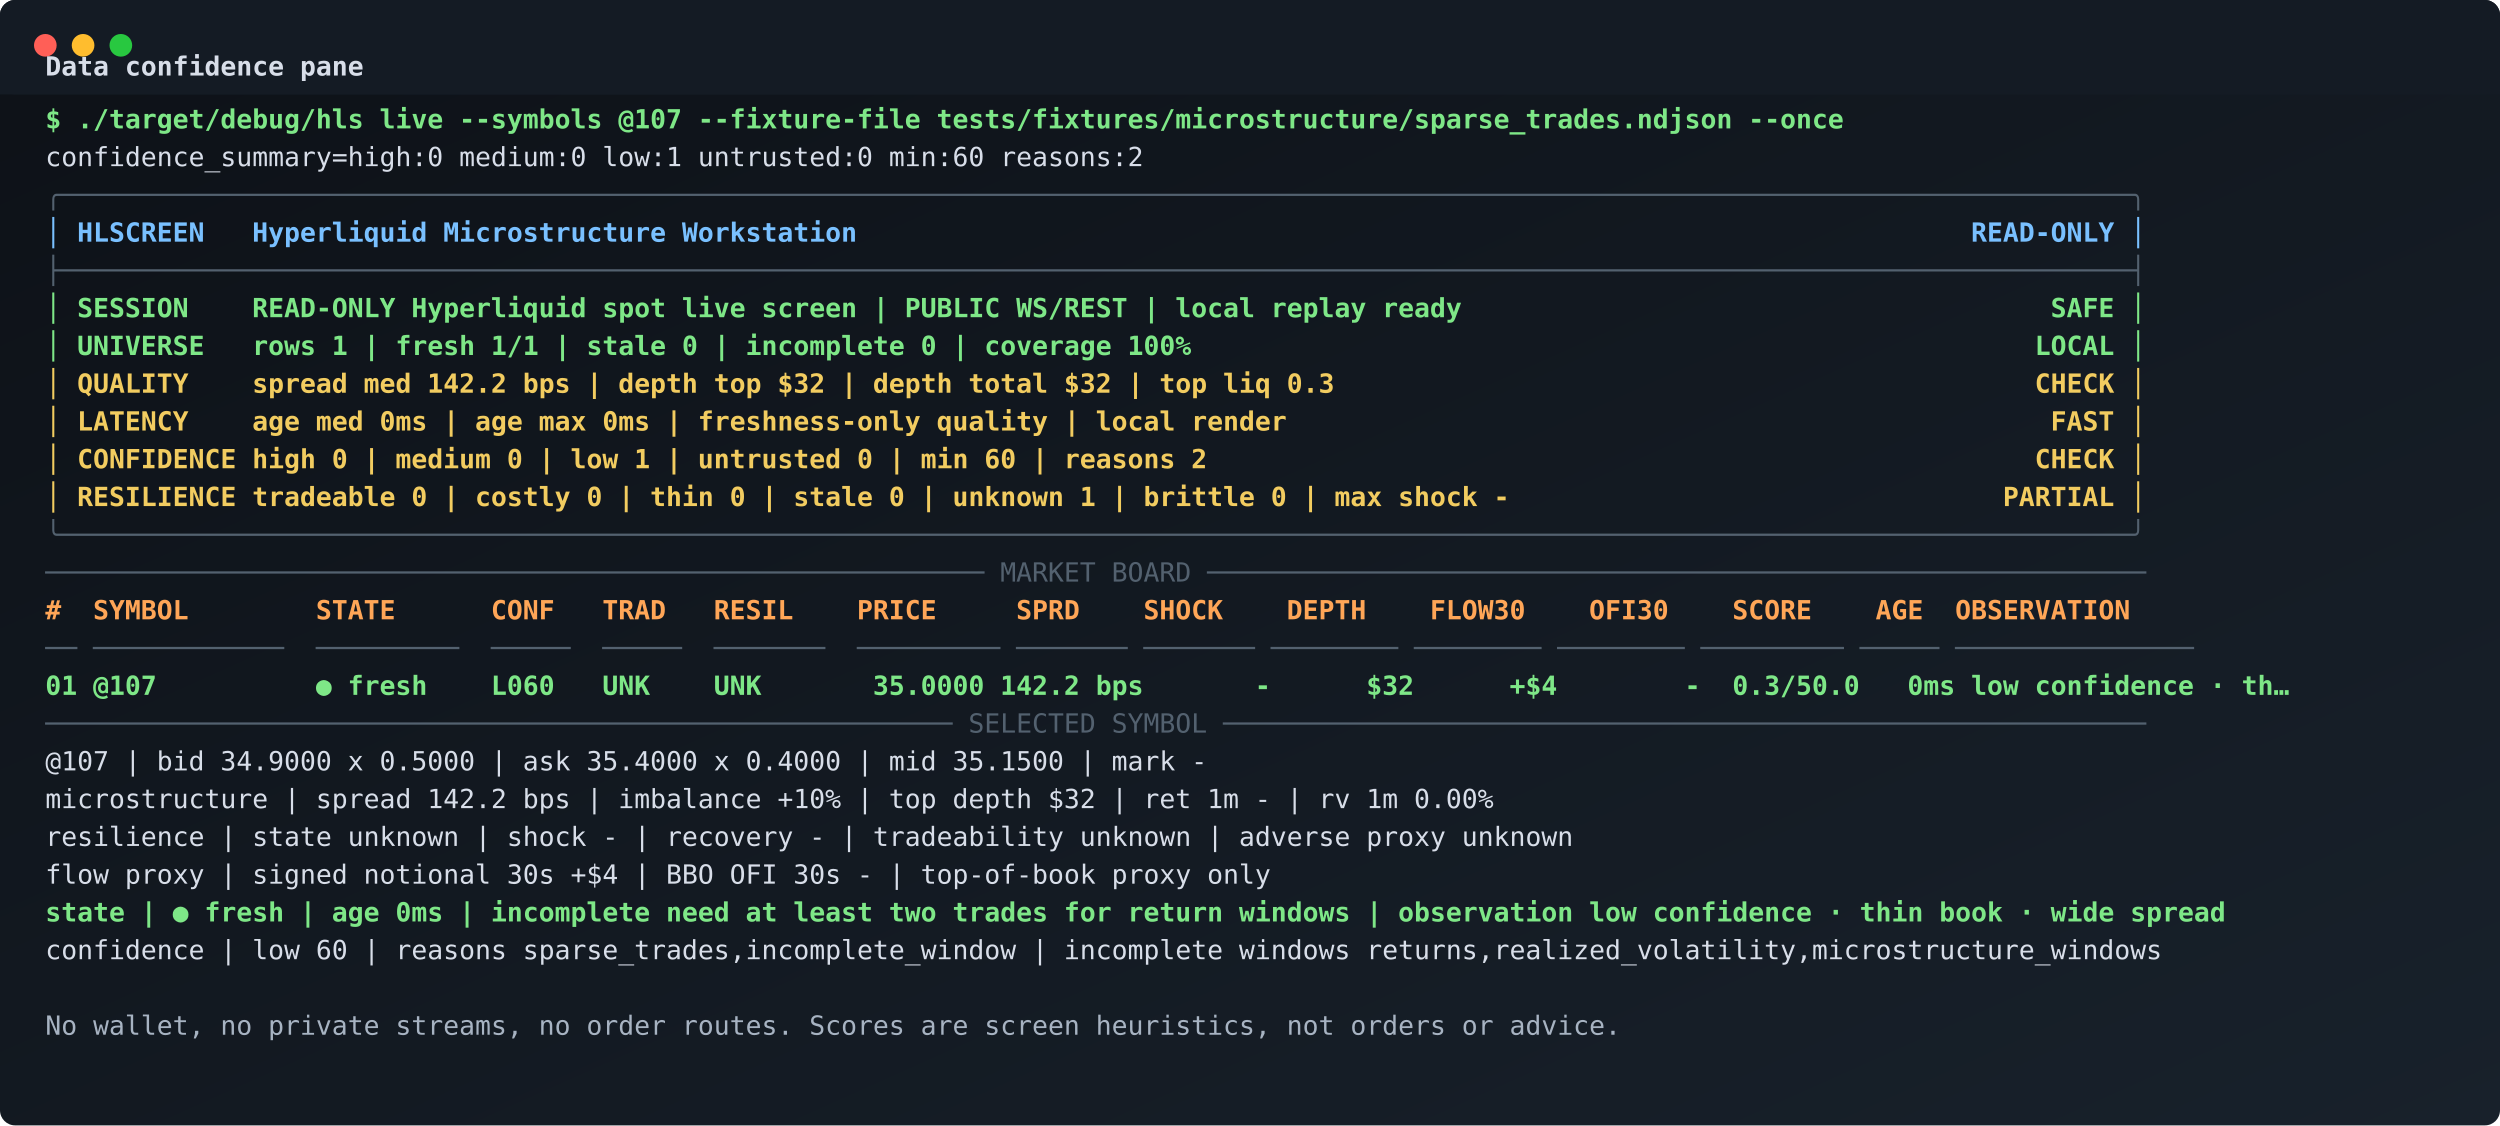
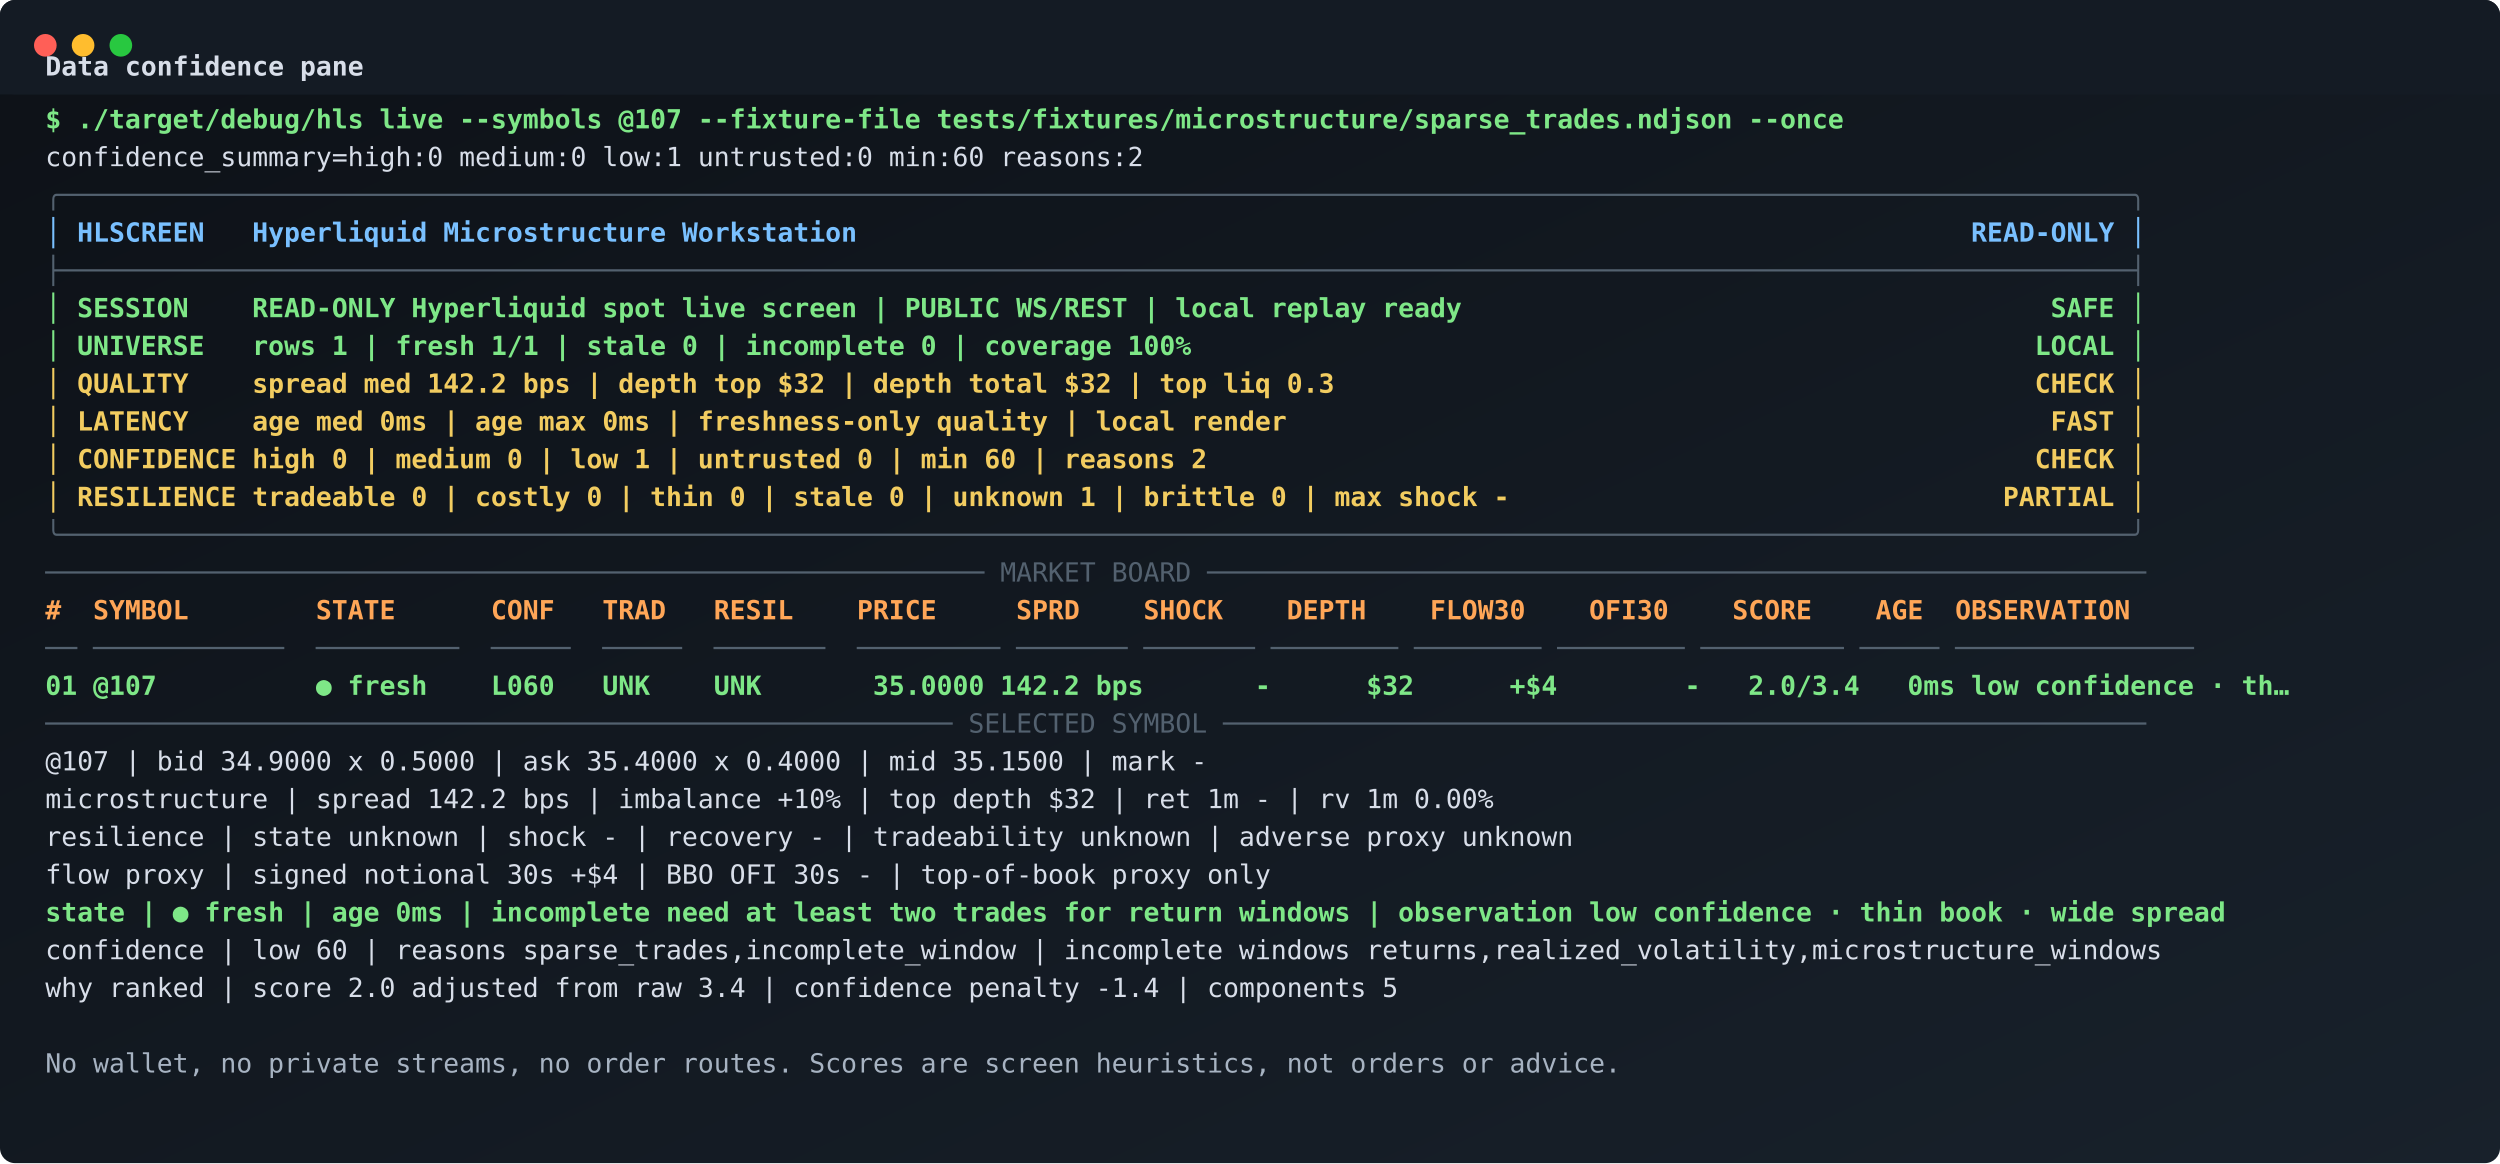
- <svg xmlns="http://www.w3.org/2000/svg" role="img" xml:space="preserve" aria-label="Data confidence pane terminal screenshot" viewBox="0 0 1324 596" width="1324" height="596">
+ <svg xmlns="http://www.w3.org/2000/svg" role="img" xml:space="preserve" aria-label="Data confidence pane terminal screenshot" viewBox="0 0 1324 616" width="1324" height="616">
  <defs>
    <linearGradient id="bg" x1="0" x2="1" y1="0" y2="1">
      <stop offset="0" stop-color="#0d1117" />
      <stop offset="1" stop-color="#18212b" />
    </linearGradient>
  </defs>
-   <rect width="1324" height="596" rx="8" fill="url(#bg)" />
+   <rect width="1324" height="616" rx="8" fill="url(#bg)" />
  <rect x="0" y="0" width="1324" height="50" rx="8" fill="#141b24" />
  <rect x="0" y="42" width="1324" height="8" fill="#141b24" />
  <circle cx="24" cy="24" r="6" fill="#ff5f57" />
  <circle cx="44" cy="24" r="6" fill="#ffbd2e" />
  <circle cx="64" cy="24" r="6" fill="#28c840" />
  <text x="24" y="40" fill="#d8dee9" font-family="ui-monospace, SFMono-Regular, Menlo, Consolas, monospace" font-size="14" font-weight="700">Data confidence pane</text>
  <text x="24" y="68" fill="#7ee787" font-family="ui-monospace, SFMono-Regular, Menlo, Consolas, monospace" font-size="14" font-weight="700">$ ./target/debug/hls live --symbols @107 --fixture-file tests/fixtures/microstructure/sparse_trades.ndjson --once</text>
  <text x="24" y="88" fill="#d8dee9" font-family="ui-monospace, SFMono-Regular, Menlo, Consolas, monospace" font-size="14" font-weight="400">confidence_summary=high:0 medium:0 low:1 untrusted:0 min:60 reasons:2</text>
  <text x="24" y="108" fill="#53616f" font-family="ui-monospace, SFMono-Regular, Menlo, Consolas, monospace" font-size="14" font-weight="400">╭──────────────────────────────────────────────────────────────────────────────────────────────────────────────────────────────────╮</text>
  <text x="24" y="128" fill="#79c0ff" font-family="ui-monospace, SFMono-Regular, Menlo, Consolas, monospace" font-size="14" font-weight="700">│ HLSCREEN   Hyperliquid Microstructure Workstation                                                                      READ-ONLY │</text>
  <text x="24" y="148" fill="#53616f" font-family="ui-monospace, SFMono-Regular, Menlo, Consolas, monospace" font-size="14" font-weight="400">├──────────────────────────────────────────────────────────────────────────────────────────────────────────────────────────────────┤</text>
  <text x="24" y="168" fill="#7ee787" font-family="ui-monospace, SFMono-Regular, Menlo, Consolas, monospace" font-size="14" font-weight="700">│ SESSION    READ-ONLY Hyperliquid spot live screen | PUBLIC WS/REST | local replay ready                                     SAFE │</text>
  <text x="24" y="188" fill="#7ee787" font-family="ui-monospace, SFMono-Regular, Menlo, Consolas, monospace" font-size="14" font-weight="700">│ UNIVERSE   rows 1 | fresh 1/1 | stale 0 | incomplete 0 | coverage 100%                                                     LOCAL │</text>
  <text x="24" y="208" fill="#f2cc60" font-family="ui-monospace, SFMono-Regular, Menlo, Consolas, monospace" font-size="14" font-weight="700">│ QUALITY    spread med 142.2 bps | depth top $32 | depth total $32 | top liq 0.3                                            CHECK │</text>
  <text x="24" y="228" fill="#f2cc60" font-family="ui-monospace, SFMono-Regular, Menlo, Consolas, monospace" font-size="14" font-weight="700">│ LATENCY    age med 0ms | age max 0ms | freshness-only quality | local render                                                FAST │</text>
  <text x="24" y="248" fill="#f2cc60" font-family="ui-monospace, SFMono-Regular, Menlo, Consolas, monospace" font-size="14" font-weight="700">│ CONFIDENCE high 0 | medium 0 | low 1 | untrusted 0 | min 60 | reasons 2                                                    CHECK │</text>
  <text x="24" y="268" fill="#f2cc60" font-family="ui-monospace, SFMono-Regular, Menlo, Consolas, monospace" font-size="14" font-weight="700">│ RESILIENCE tradeable 0 | costly 0 | thin 0 | stale 0 | unknown 1 | brittle 0 | max shock -                               PARTIAL │</text>
  <text x="24" y="288" fill="#53616f" font-family="ui-monospace, SFMono-Regular, Menlo, Consolas, monospace" font-size="14" font-weight="400">╰──────────────────────────────────────────────────────────────────────────────────────────────────────────────────────────────────╯</text>
  <text x="24" y="308" fill="#53616f" font-family="ui-monospace, SFMono-Regular, Menlo, Consolas, monospace" font-size="14" font-weight="400">─────────────────────────────────────────────────────────── MARKET BOARD ───────────────────────────────────────────────────────────</text>
  <text x="24" y="328" fill="#ffa657" font-family="ui-monospace, SFMono-Regular, Menlo, Consolas, monospace" font-size="14" font-weight="700">#  SYMBOL        STATE      CONF   TRAD   RESIL    PRICE     SPRD    SHOCK    DEPTH    FLOW30    OFI30    SCORE    AGE  OBSERVATION</text>
  <text x="24" y="348" fill="#53616f" font-family="ui-monospace, SFMono-Regular, Menlo, Consolas, monospace" font-size="14" font-weight="400">── ────────────  ─────────  ─────  ─────  ───────  ───────── ─────── ─────── ──────── ──────── ──────── ───────── ───── ───────────────</text>
-   <text x="24" y="368" fill="#7ee787" font-family="ui-monospace, SFMono-Regular, Menlo, Consolas, monospace" font-size="14" font-weight="600">01 @107          ● fresh    L060   UNK    UNK       35.0000 142.2 bps       -      $32      +$4        -  0.3/50.0   0ms low confidence · th…</text>
+   <text x="24" y="368" fill="#7ee787" font-family="ui-monospace, SFMono-Regular, Menlo, Consolas, monospace" font-size="14" font-weight="600">01 @107          ● fresh    L060   UNK    UNK       35.0000 142.2 bps       -      $32      +$4        -   2.0/3.4   0ms low confidence · th…</text>
  <text x="24" y="388" fill="#53616f" font-family="ui-monospace, SFMono-Regular, Menlo, Consolas, monospace" font-size="14" font-weight="400">───────────────────────────────────────────────────────── SELECTED SYMBOL ──────────────────────────────────────────────────────────</text>
  <text x="24" y="408" fill="#d8dee9" font-family="ui-monospace, SFMono-Regular, Menlo, Consolas, monospace" font-size="14" font-weight="400">@107 | bid 34.9000 x 0.5000 | ask 35.4000 x 0.4000 | mid 35.1500 | mark -</text>
  <text x="24" y="428" fill="#d8dee9" font-family="ui-monospace, SFMono-Regular, Menlo, Consolas, monospace" font-size="14" font-weight="400">microstructure | spread 142.2 bps | imbalance +10% | top depth $32 | ret 1m - | rv 1m 0.00%</text>
  <text x="24" y="448" fill="#d8dee9" font-family="ui-monospace, SFMono-Regular, Menlo, Consolas, monospace" font-size="14" font-weight="400">resilience | state unknown | shock - | recovery - | tradeability unknown | adverse proxy unknown</text>
  <text x="24" y="468" fill="#d8dee9" font-family="ui-monospace, SFMono-Regular, Menlo, Consolas, monospace" font-size="14" font-weight="400">flow proxy | signed notional 30s +$4 | BBO OFI 30s - | top-of-book proxy only</text>
  <text x="24" y="488" fill="#7ee787" font-family="ui-monospace, SFMono-Regular, Menlo, Consolas, monospace" font-size="14" font-weight="600">state | ● fresh | age 0ms | incomplete need at least two trades for return windows | observation low confidence · thin book · wide spread</text>
  <text x="24" y="508" fill="#d8dee9" font-family="ui-monospace, SFMono-Regular, Menlo, Consolas, monospace" font-size="14" font-weight="400">confidence | low 60 | reasons sparse_trades,incomplete_window | incomplete windows returns,realized_volatility,microstructure_windows</text>
-   <text x="24" y="528" fill="#d8dee9" font-family="ui-monospace, SFMono-Regular, Menlo, Consolas, monospace" font-size="14" font-weight="400" />
-   <text x="24" y="548" fill="#a7b3c2" font-family="ui-monospace, SFMono-Regular, Menlo, Consolas, monospace" font-size="14" font-weight="400">No wallet, no private streams, no order routes. Scores are screen heuristics, not orders or advice.</text>
+   <text x="24" y="528" fill="#d8dee9" font-family="ui-monospace, SFMono-Regular, Menlo, Consolas, monospace" font-size="14" font-weight="400">why ranked | score 2.0 adjusted from raw 3.4 | confidence penalty -1.4 | components 5</text>
+   <text x="24" y="548" fill="#d8dee9" font-family="ui-monospace, SFMono-Regular, Menlo, Consolas, monospace" font-size="14" font-weight="400" />
+   <text x="24" y="568" fill="#a7b3c2" font-family="ui-monospace, SFMono-Regular, Menlo, Consolas, monospace" font-size="14" font-weight="400">No wallet, no private streams, no order routes. Scores are screen heuristics, not orders or advice.</text>
</svg>
